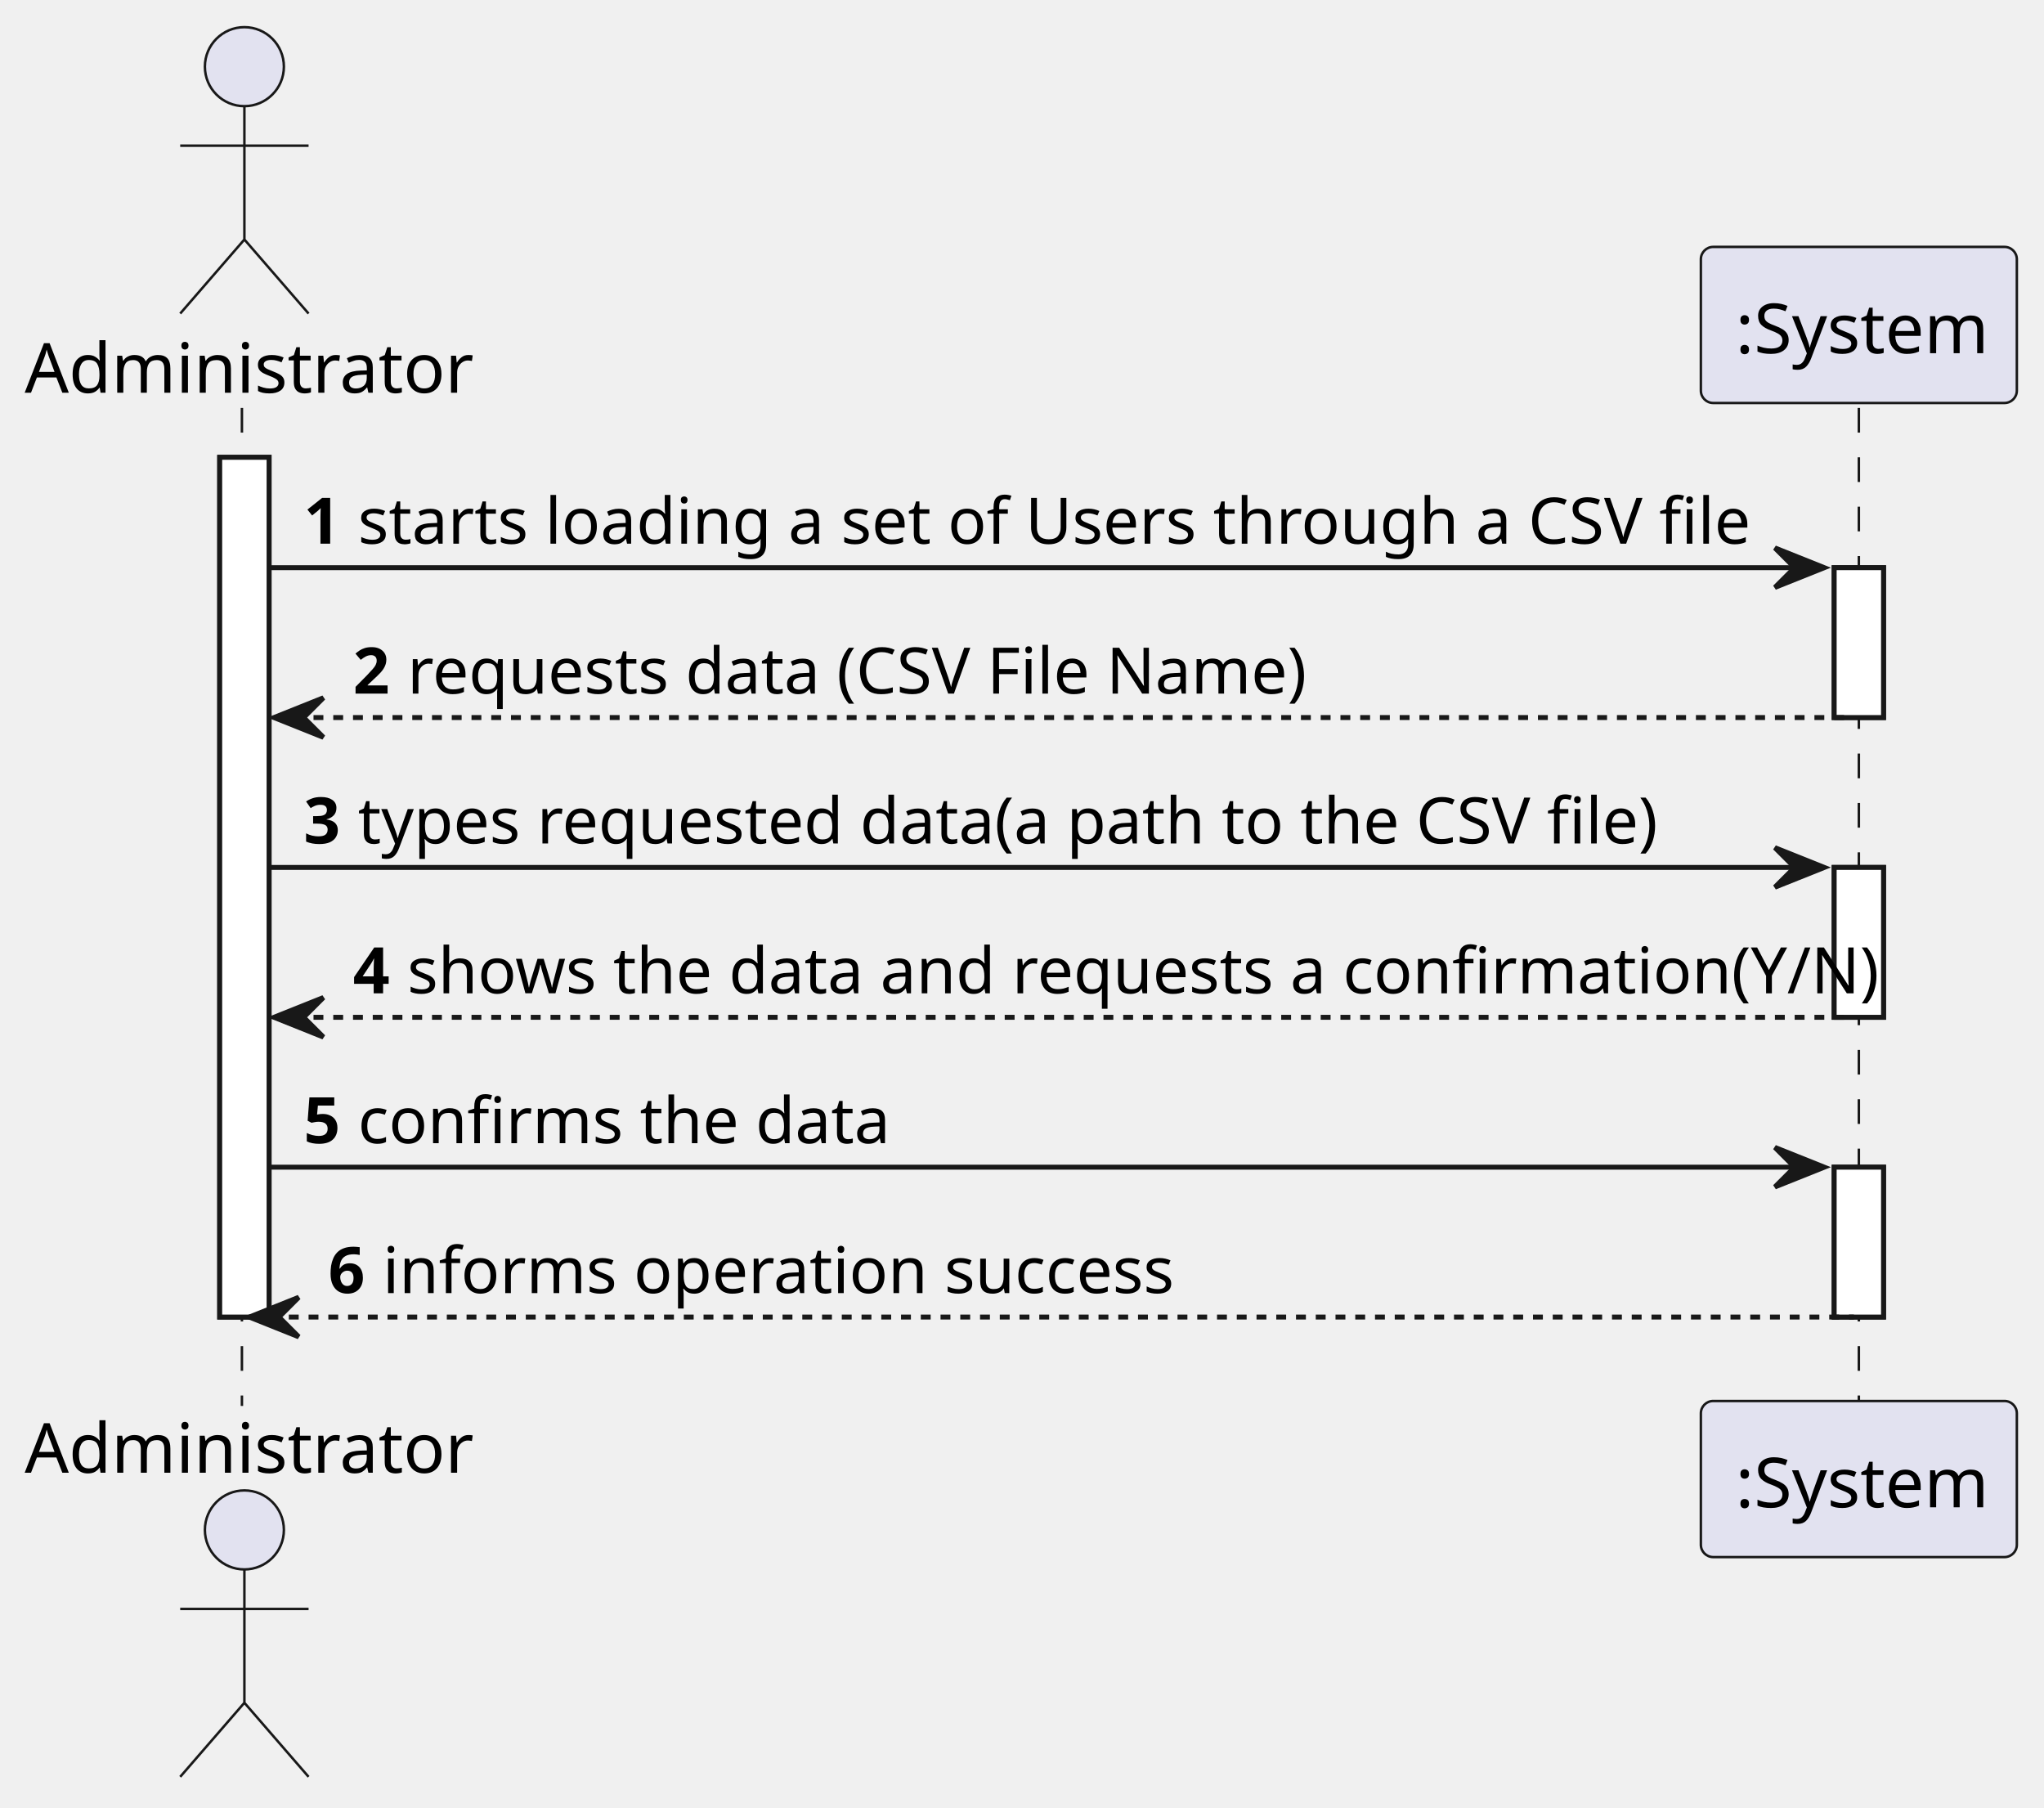
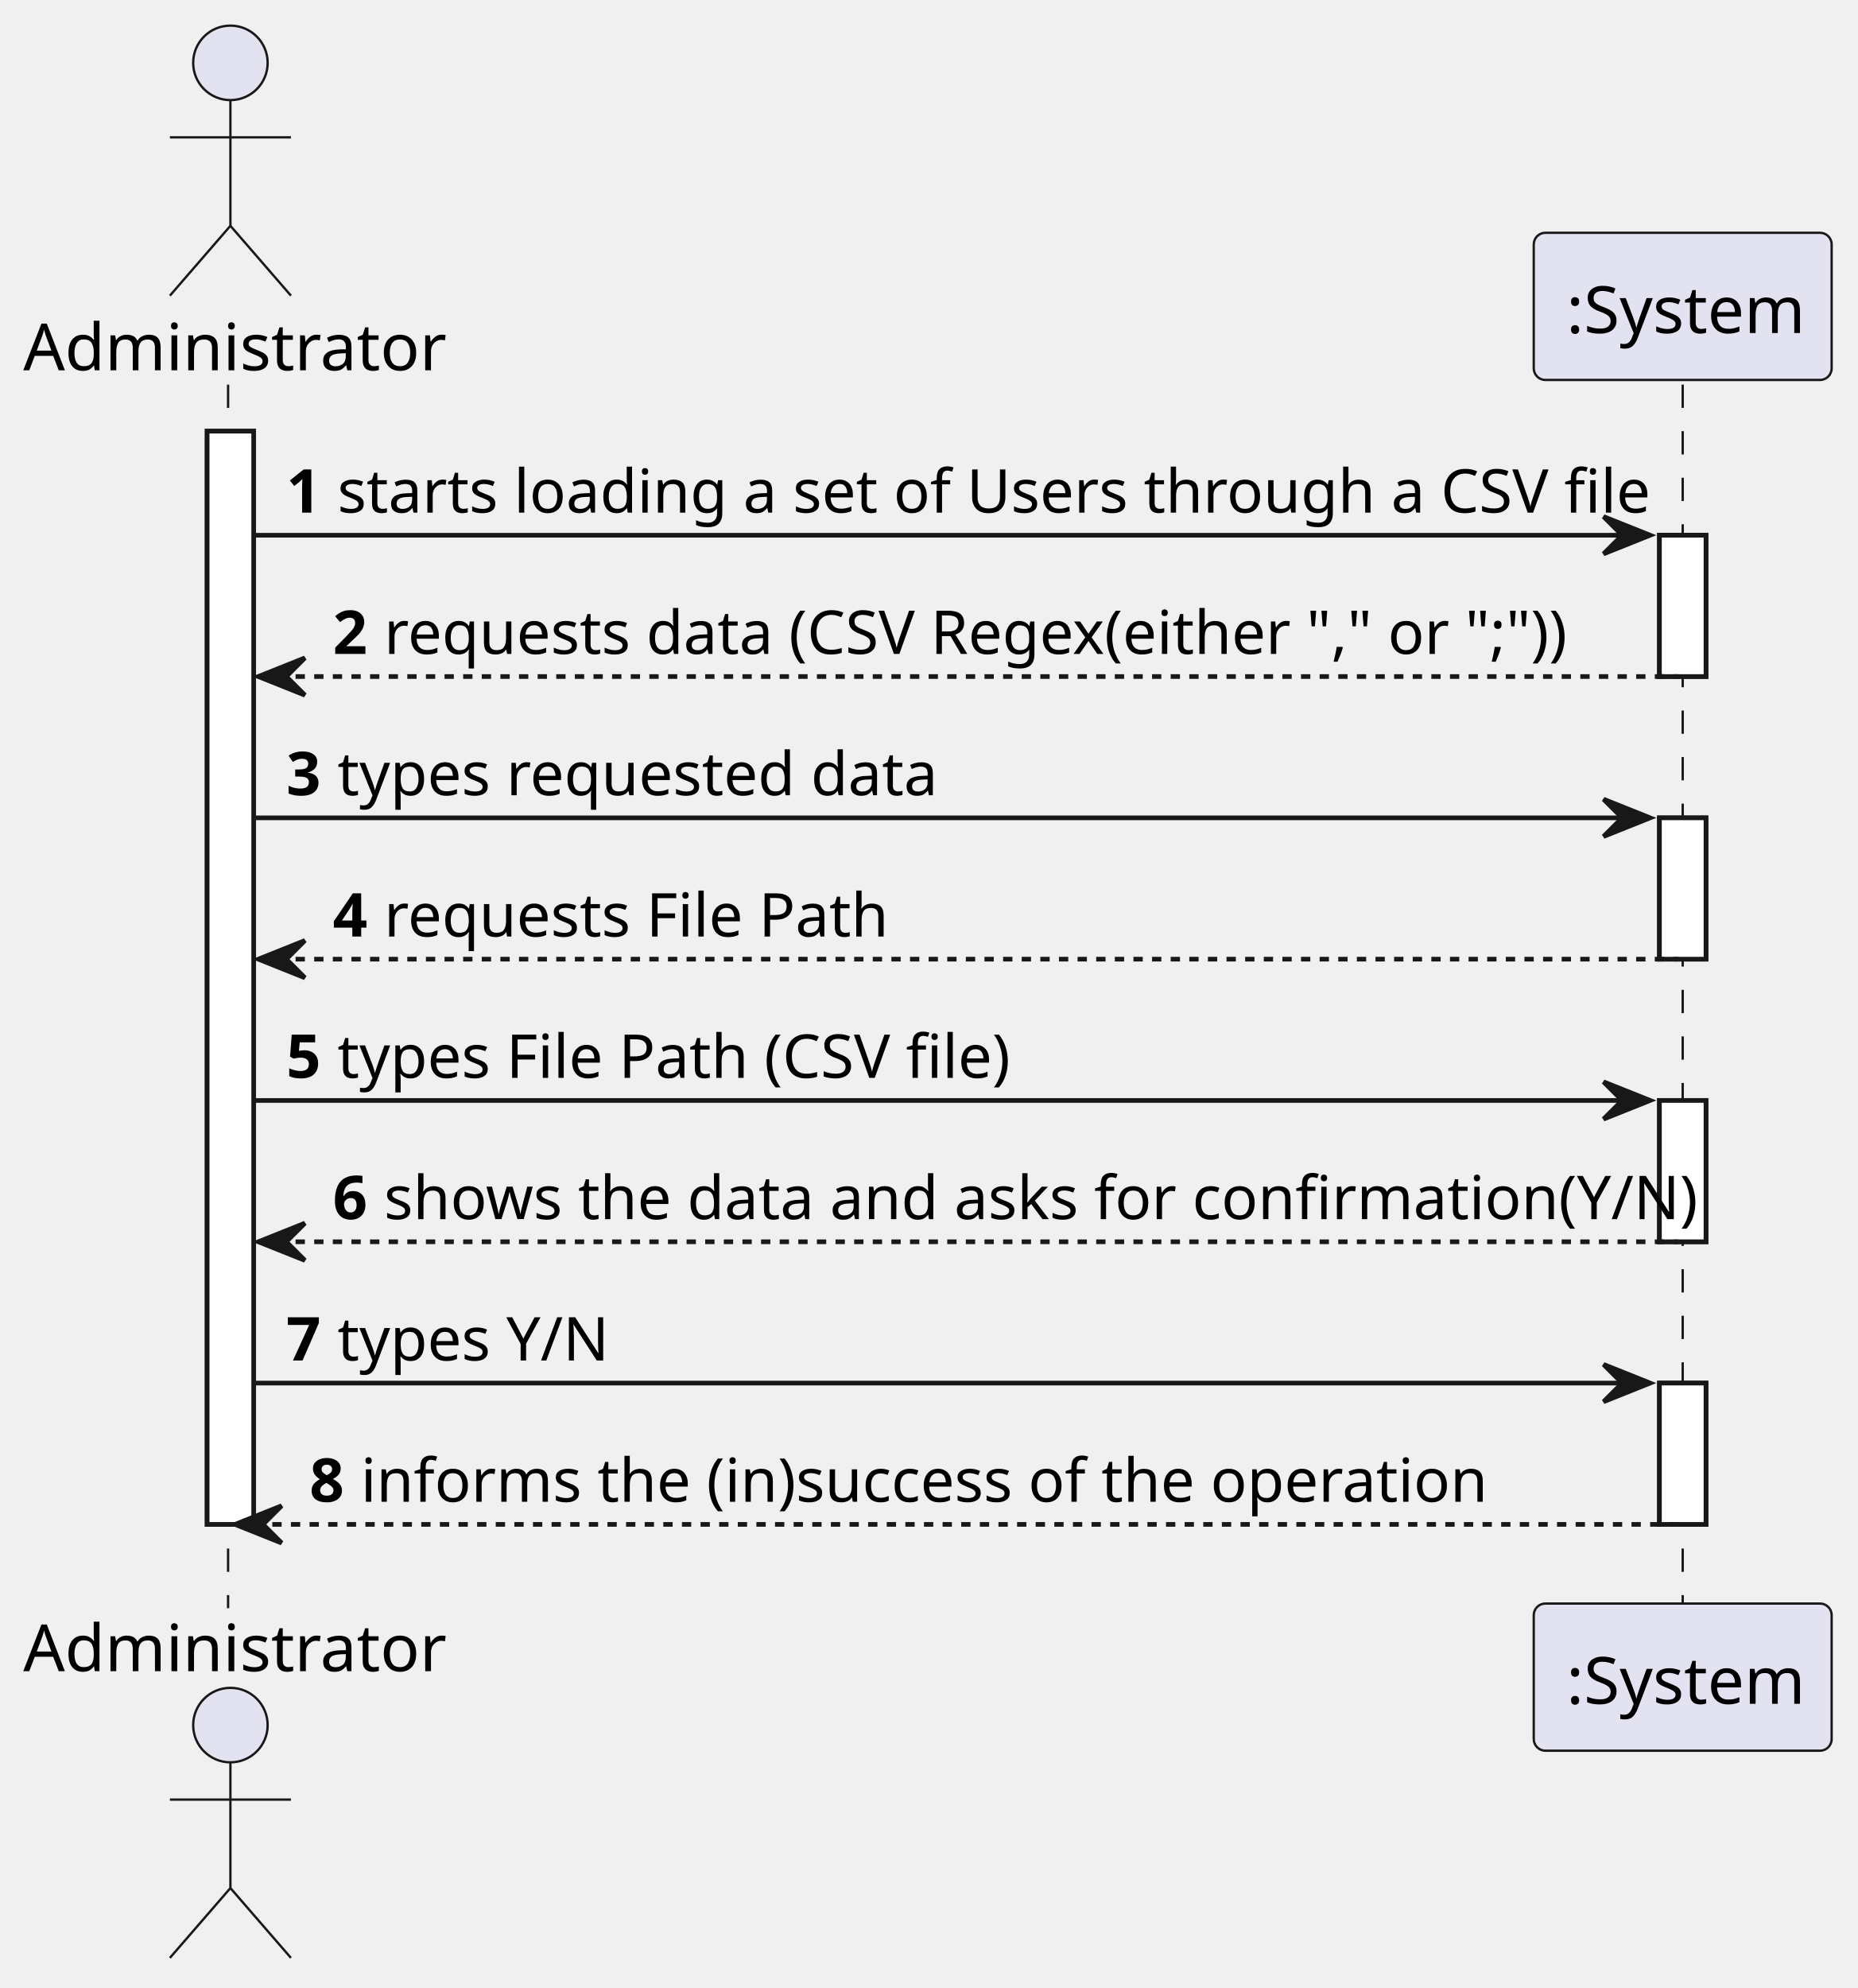
- <svg xmlns="http://www.w3.org/2000/svg" contentStyleType="text/css" height="366px" preserveAspectRatio="none" style="width:414px;height:366px;background:#FFFFFF;" version="1.1" viewBox="0 0 414 366" width="414px" zoomAndPan="magnify">
+ <svg xmlns="http://www.w3.org/2000/svg" contentStyleType="text/css" height="427px" preserveAspectRatio="none" style="width:399px;height:427px;background:#FFFFFF;" version="1.1" viewBox="0 0 399 427" width="399px" zoomAndPan="magnify">
  <defs />
  <g>
-     <rect fill="#FFFFFF" height="174.109" style="stroke:#181818;stroke-width:1.0;" width="10" x="44.5" y="92.609" />
-     <rect fill="#FFFFFF" height="30.352" style="stroke:#181818;stroke-width:1.0;" width="10" x="371.5" y="114.961" />
-     <rect fill="#FFFFFF" height="30.352" style="stroke:#181818;stroke-width:1.0;" width="10" x="371.5" y="175.664" />
-     <rect fill="#FFFFFF" height="30.352" style="stroke:#181818;stroke-width:1.0;" width="10" x="371.5" y="236.367" />
-     <line style="stroke:#181818;stroke-width:0.5;stroke-dasharray:5.0,5.0;" x1="49" x2="49" y1="82.609" y2="284.719" />
-     <line style="stroke:#181818;stroke-width:0.5;stroke-dasharray:5.0,5.0;" x1="376.5" x2="376.5" y1="82.609" y2="284.719" />
+     <rect fill="#FFFFFF" height="234.812" style="stroke:#181818;stroke-width:1.0;" width="10" x="44.5" y="92.609" />
+     <rect fill="#FFFFFF" height="30.352" style="stroke:#181818;stroke-width:1.0;" width="10" x="356.5" y="114.961" />
+     <rect fill="#FFFFFF" height="30.352" style="stroke:#181818;stroke-width:1.0;" width="10" x="356.5" y="175.664" />
+     <rect fill="#FFFFFF" height="30.352" style="stroke:#181818;stroke-width:1.0;" width="10" x="356.5" y="236.367" />
+     <rect fill="#FFFFFF" height="30.352" style="stroke:#181818;stroke-width:1.0;" width="10" x="356.5" y="297.07" />
+     <line style="stroke:#181818;stroke-width:0.5;stroke-dasharray:5.0,5.0;" x1="49" x2="49" y1="82.609" y2="345.422" />
+     <line style="stroke:#181818;stroke-width:0.5;stroke-dasharray:5.0,5.0;" x1="361.5" x2="361.5" y1="82.609" y2="345.422" />
    <text fill="#000000" font-family="sans-serif" font-size="14" lengthAdjust="spacing" textLength="83" x="5" y="79.533">Administrator</text>
    <ellipse cx="49.5" cy="13.5" fill="#E2E2F0" rx="8" ry="8" style="stroke:#181818;stroke-width:0.5;" />
    <path d="M49.5,21.5 L49.5,48.5 M36.5,29.5 L62.5,29.5 M49.5,48.5 L36.5,63.5 M49.5,48.5 L62.5,63.5 " fill="none" style="stroke:#181818;stroke-width:0.5;" />
-     <text fill="#000000" font-family="sans-serif" font-size="14" lengthAdjust="spacing" textLength="83" x="5" y="298.252">Administrator</text>
-     <ellipse cx="49.5" cy="309.828" fill="#E2E2F0" rx="8" ry="8" style="stroke:#181818;stroke-width:0.5;" />
-     <path d="M49.5,317.828 L49.5,344.828 M36.5,325.828 L62.5,325.828 M49.5,344.828 L36.5,359.828 M49.5,344.828 L62.5,359.828 " fill="none" style="stroke:#181818;stroke-width:0.5;" />
-     <rect fill="#E2E2F0" height="31.609" rx="2.5" ry="2.5" style="stroke:#181818;stroke-width:0.5;" width="64" x="344.5" y="50" />
-     <text fill="#000000" font-family="sans-serif" font-size="14" lengthAdjust="spacing" textLength="50" x="351.5" y="71.533">:System</text>
-     <rect fill="#E2E2F0" height="31.609" rx="2.5" ry="2.5" style="stroke:#181818;stroke-width:0.5;" width="64" x="344.5" y="283.719" />
-     <text fill="#000000" font-family="sans-serif" font-size="14" lengthAdjust="spacing" textLength="50" x="351.5" y="305.252">:System</text>
-     <rect fill="#FFFFFF" height="174.109" style="stroke:#181818;stroke-width:1.0;" width="10" x="44.5" y="92.609" />
-     <rect fill="#FFFFFF" height="30.352" style="stroke:#181818;stroke-width:1.0;" width="10" x="371.5" y="114.961" />
-     <rect fill="#FFFFFF" height="30.352" style="stroke:#181818;stroke-width:1.0;" width="10" x="371.5" y="175.664" />
-     <rect fill="#FFFFFF" height="30.352" style="stroke:#181818;stroke-width:1.0;" width="10" x="371.5" y="236.367" />
-     <polygon fill="#181818" points="359.5,110.961,369.5,114.961,359.5,118.961,363.5,114.961" style="stroke:#181818;stroke-width:1.0;" />
-     <line style="stroke:#181818;stroke-width:1.0;" x1="54.5" x2="365.5" y1="114.961" y2="114.961" />
+     <text fill="#000000" font-family="sans-serif" font-size="14" lengthAdjust="spacing" textLength="83" x="5" y="358.955">Administrator</text>
+     <ellipse cx="49.5" cy="370.531" fill="#E2E2F0" rx="8" ry="8" style="stroke:#181818;stroke-width:0.5;" />
+     <path d="M49.5,378.531 L49.5,405.531 M36.5,386.531 L62.5,386.531 M49.5,405.531 L36.5,420.531 M49.5,405.531 L62.5,420.531 " fill="none" style="stroke:#181818;stroke-width:0.5;" />
+     <rect fill="#E2E2F0" height="31.609" rx="2.5" ry="2.5" style="stroke:#181818;stroke-width:0.5;" width="64" x="329.5" y="50" />
+     <text fill="#000000" font-family="sans-serif" font-size="14" lengthAdjust="spacing" textLength="50" x="336.5" y="71.533">:System</text>
+     <rect fill="#E2E2F0" height="31.609" rx="2.5" ry="2.5" style="stroke:#181818;stroke-width:0.5;" width="64" x="329.5" y="344.422" />
+     <text fill="#000000" font-family="sans-serif" font-size="14" lengthAdjust="spacing" textLength="50" x="336.5" y="365.955">:System</text>
+     <rect fill="#FFFFFF" height="234.812" style="stroke:#181818;stroke-width:1.0;" width="10" x="44.5" y="92.609" />
+     <rect fill="#FFFFFF" height="30.352" style="stroke:#181818;stroke-width:1.0;" width="10" x="356.5" y="114.961" />
+     <rect fill="#FFFFFF" height="30.352" style="stroke:#181818;stroke-width:1.0;" width="10" x="356.5" y="175.664" />
+     <rect fill="#FFFFFF" height="30.352" style="stroke:#181818;stroke-width:1.0;" width="10" x="356.5" y="236.367" />
+     <rect fill="#FFFFFF" height="30.352" style="stroke:#181818;stroke-width:1.0;" width="10" x="356.5" y="297.07" />
+     <polygon fill="#181818" points="344.5,110.961,354.5,114.961,344.5,118.961,348.5,114.961" style="stroke:#181818;stroke-width:1.0;" />
+     <line style="stroke:#181818;stroke-width:1.0;" x1="54.5" x2="350.5" y1="114.961" y2="114.961" />
    <text fill="#000000" font-family="sans-serif" font-size="13" font-weight="bold" lengthAdjust="spacing" textLength="7" x="61.5" y="110.105">1</text>
    <text fill="#000000" font-family="sans-serif" font-size="13" lengthAdjust="spacing" textLength="272" x="72.5" y="110.105">starts loading a set of Users through a CSV file</text>
    <polygon fill="#181818" points="65.5,141.312,55.5,145.312,65.5,149.312,61.5,145.312" style="stroke:#181818;stroke-width:1.0;" />
-     <line style="stroke:#181818;stroke-width:1.0;stroke-dasharray:2.0,2.0;" x1="59.5" x2="375.5" y1="145.312" y2="145.312" />
+     <line style="stroke:#181818;stroke-width:1.0;stroke-dasharray:2.0,2.0;" x1="59.5" x2="360.5" y1="145.312" y2="145.312" />
    <text fill="#000000" font-family="sans-serif" font-size="13" font-weight="bold" lengthAdjust="spacing" textLength="7" x="71.5" y="140.456">2</text>
-     <text fill="#000000" font-family="sans-serif" font-size="13" lengthAdjust="spacing" textLength="181" x="82.5" y="140.456">requests data (CSV File Name)</text>
-     <polygon fill="#181818" points="359.5,171.664,369.5,175.664,359.5,179.664,363.5,175.664" style="stroke:#181818;stroke-width:1.0;" />
-     <line style="stroke:#181818;stroke-width:1.0;" x1="54.5" x2="365.5" y1="175.664" y2="175.664" />
+     <text fill="#000000" font-family="sans-serif" font-size="13" lengthAdjust="spacing" textLength="250" x="82.5" y="140.456">requests data (CSV Regex(either "," or ";"))</text>
+     <polygon fill="#181818" points="344.5,171.664,354.5,175.664,344.5,179.664,348.5,175.664" style="stroke:#181818;stroke-width:1.0;" />
+     <line style="stroke:#181818;stroke-width:1.0;" x1="54.5" x2="350.5" y1="175.664" y2="175.664" />
    <text fill="#000000" font-family="sans-serif" font-size="13" font-weight="bold" lengthAdjust="spacing" textLength="7" x="61.5" y="170.808">3</text>
-     <text fill="#000000" font-family="sans-serif" font-size="13" lengthAdjust="spacing" textLength="254" x="72.5" y="170.808">types requested data(a path to the CSV file)</text>
+     <text fill="#000000" font-family="sans-serif" font-size="13" lengthAdjust="spacing" textLength="122" x="72.5" y="170.808">types requested data</text>
    <polygon fill="#181818" points="65.5,202.016,55.5,206.016,65.5,210.016,61.5,206.016" style="stroke:#181818;stroke-width:1.0;" />
-     <line style="stroke:#181818;stroke-width:1.0;stroke-dasharray:2.0,2.0;" x1="59.5" x2="375.5" y1="206.016" y2="206.016" />
+     <line style="stroke:#181818;stroke-width:1.0;stroke-dasharray:2.0,2.0;" x1="59.5" x2="360.5" y1="206.016" y2="206.016" />
    <text fill="#000000" font-family="sans-serif" font-size="13" font-weight="bold" lengthAdjust="spacing" textLength="7" x="71.5" y="201.159">4</text>
-     <text fill="#000000" font-family="sans-serif" font-size="13" lengthAdjust="spacing" textLength="282" x="82.5" y="201.159">shows the data and requests a confirmation(Y/N)</text>
-     <polygon fill="#181818" points="359.5,232.367,369.5,236.367,359.5,240.367,363.5,236.367" style="stroke:#181818;stroke-width:1.0;" />
-     <line style="stroke:#181818;stroke-width:1.0;" x1="54.5" x2="365.5" y1="236.367" y2="236.367" />
+     <text fill="#000000" font-family="sans-serif" font-size="13" lengthAdjust="spacing" textLength="106" x="82.5" y="201.159">requests File Path</text>
+     <polygon fill="#181818" points="344.5,232.367,354.5,236.367,344.5,240.367,348.5,236.367" style="stroke:#181818;stroke-width:1.0;" />
+     <line style="stroke:#181818;stroke-width:1.0;" x1="54.5" x2="350.5" y1="236.367" y2="236.367" />
    <text fill="#000000" font-family="sans-serif" font-size="13" font-weight="bold" lengthAdjust="spacing" textLength="7" x="61.5" y="231.511">5</text>
-     <text fill="#000000" font-family="sans-serif" font-size="13" lengthAdjust="spacing" textLength="100" x="72.5" y="231.511">confirms the data</text>
-     <polygon fill="#181818" points="60.5,262.719,50.5,266.719,60.5,270.719,56.5,266.719" style="stroke:#181818;stroke-width:1.0;" />
-     <line style="stroke:#181818;stroke-width:1.0;stroke-dasharray:2.0,2.0;" x1="54.5" x2="375.5" y1="266.719" y2="266.719" />
-     <text fill="#000000" font-family="sans-serif" font-size="13" font-weight="bold" lengthAdjust="spacing" textLength="7" x="66.5" y="261.862">6</text>
-     <text fill="#000000" font-family="sans-serif" font-size="13" lengthAdjust="spacing" textLength="152" x="77.5" y="261.862">informs operation success</text>
+     <text fill="#000000" font-family="sans-serif" font-size="13" lengthAdjust="spacing" textLength="151" x="72.5" y="231.511">types File Path  (CSV file)</text>
+     <polygon fill="#181818" points="65.5,262.719,55.5,266.719,65.5,270.719,61.5,266.719" style="stroke:#181818;stroke-width:1.0;" />
+     <line style="stroke:#181818;stroke-width:1.0;stroke-dasharray:2.0,2.0;" x1="59.5" x2="360.5" y1="266.719" y2="266.719" />
+     <text fill="#000000" font-family="sans-serif" font-size="13" font-weight="bold" lengthAdjust="spacing" textLength="7" x="71.5" y="261.862">6</text>
+     <text fill="#000000" font-family="sans-serif" font-size="13" lengthAdjust="spacing" textLength="267" x="82.5" y="261.862">shows the data and asks for confirmation(Y/N)</text>
+     <polygon fill="#181818" points="344.5,293.07,354.5,297.07,344.5,301.07,348.5,297.07" style="stroke:#181818;stroke-width:1.0;" />
+     <line style="stroke:#181818;stroke-width:1.0;" x1="54.5" x2="350.5" y1="297.07" y2="297.07" />
+     <text fill="#000000" font-family="sans-serif" font-size="13" font-weight="bold" lengthAdjust="spacing" textLength="7" x="61.5" y="292.214">7</text>
+     <text fill="#000000" font-family="sans-serif" font-size="13" lengthAdjust="spacing" textLength="58" x="72.5" y="292.214">types Y/N</text>
+     <polygon fill="#181818" points="60.5,323.422,50.5,327.422,60.5,331.422,56.5,327.422" style="stroke:#181818;stroke-width:1.0;" />
+     <line style="stroke:#181818;stroke-width:1.0;stroke-dasharray:2.0,2.0;" x1="54.5" x2="360.5" y1="327.422" y2="327.422" />
+     <text fill="#000000" font-family="sans-serif" font-size="13" font-weight="bold" lengthAdjust="spacing" textLength="7" x="66.5" y="322.565">8</text>
+     <text fill="#000000" font-family="sans-serif" font-size="13" lengthAdjust="spacing" textLength="228" x="77.5" y="322.565">informs the (in)success of the operation</text>
  </g>
</svg>
